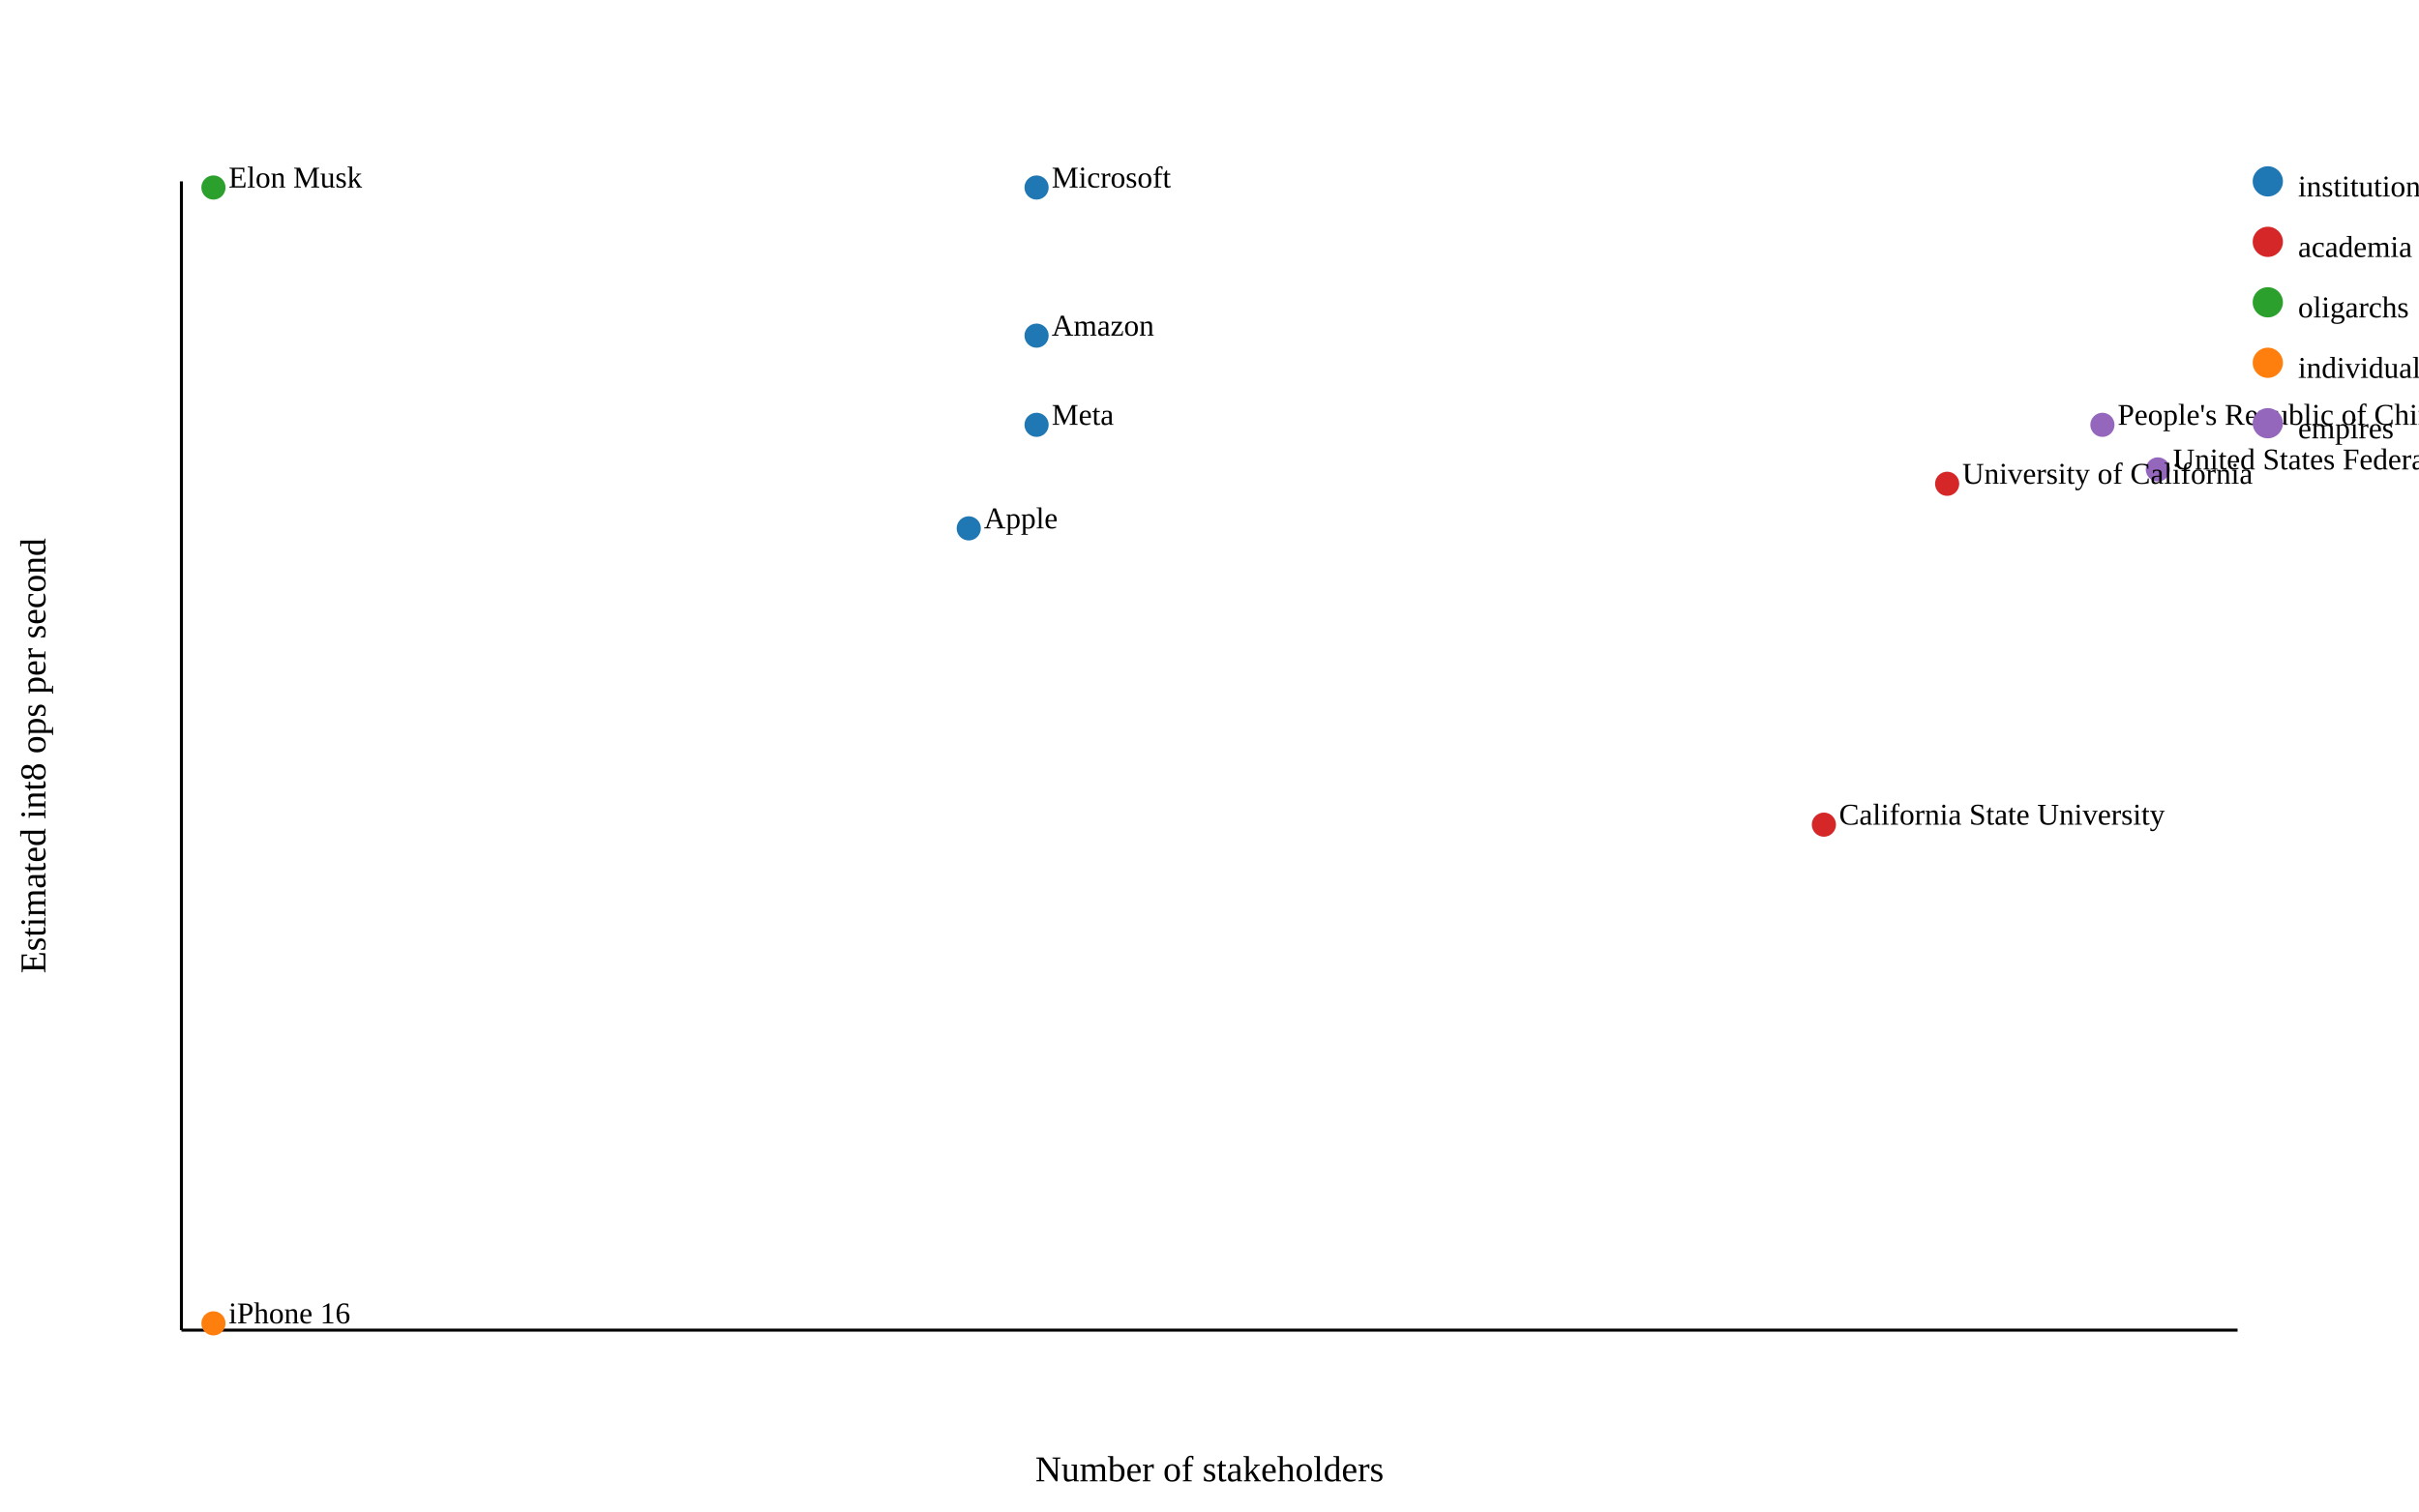
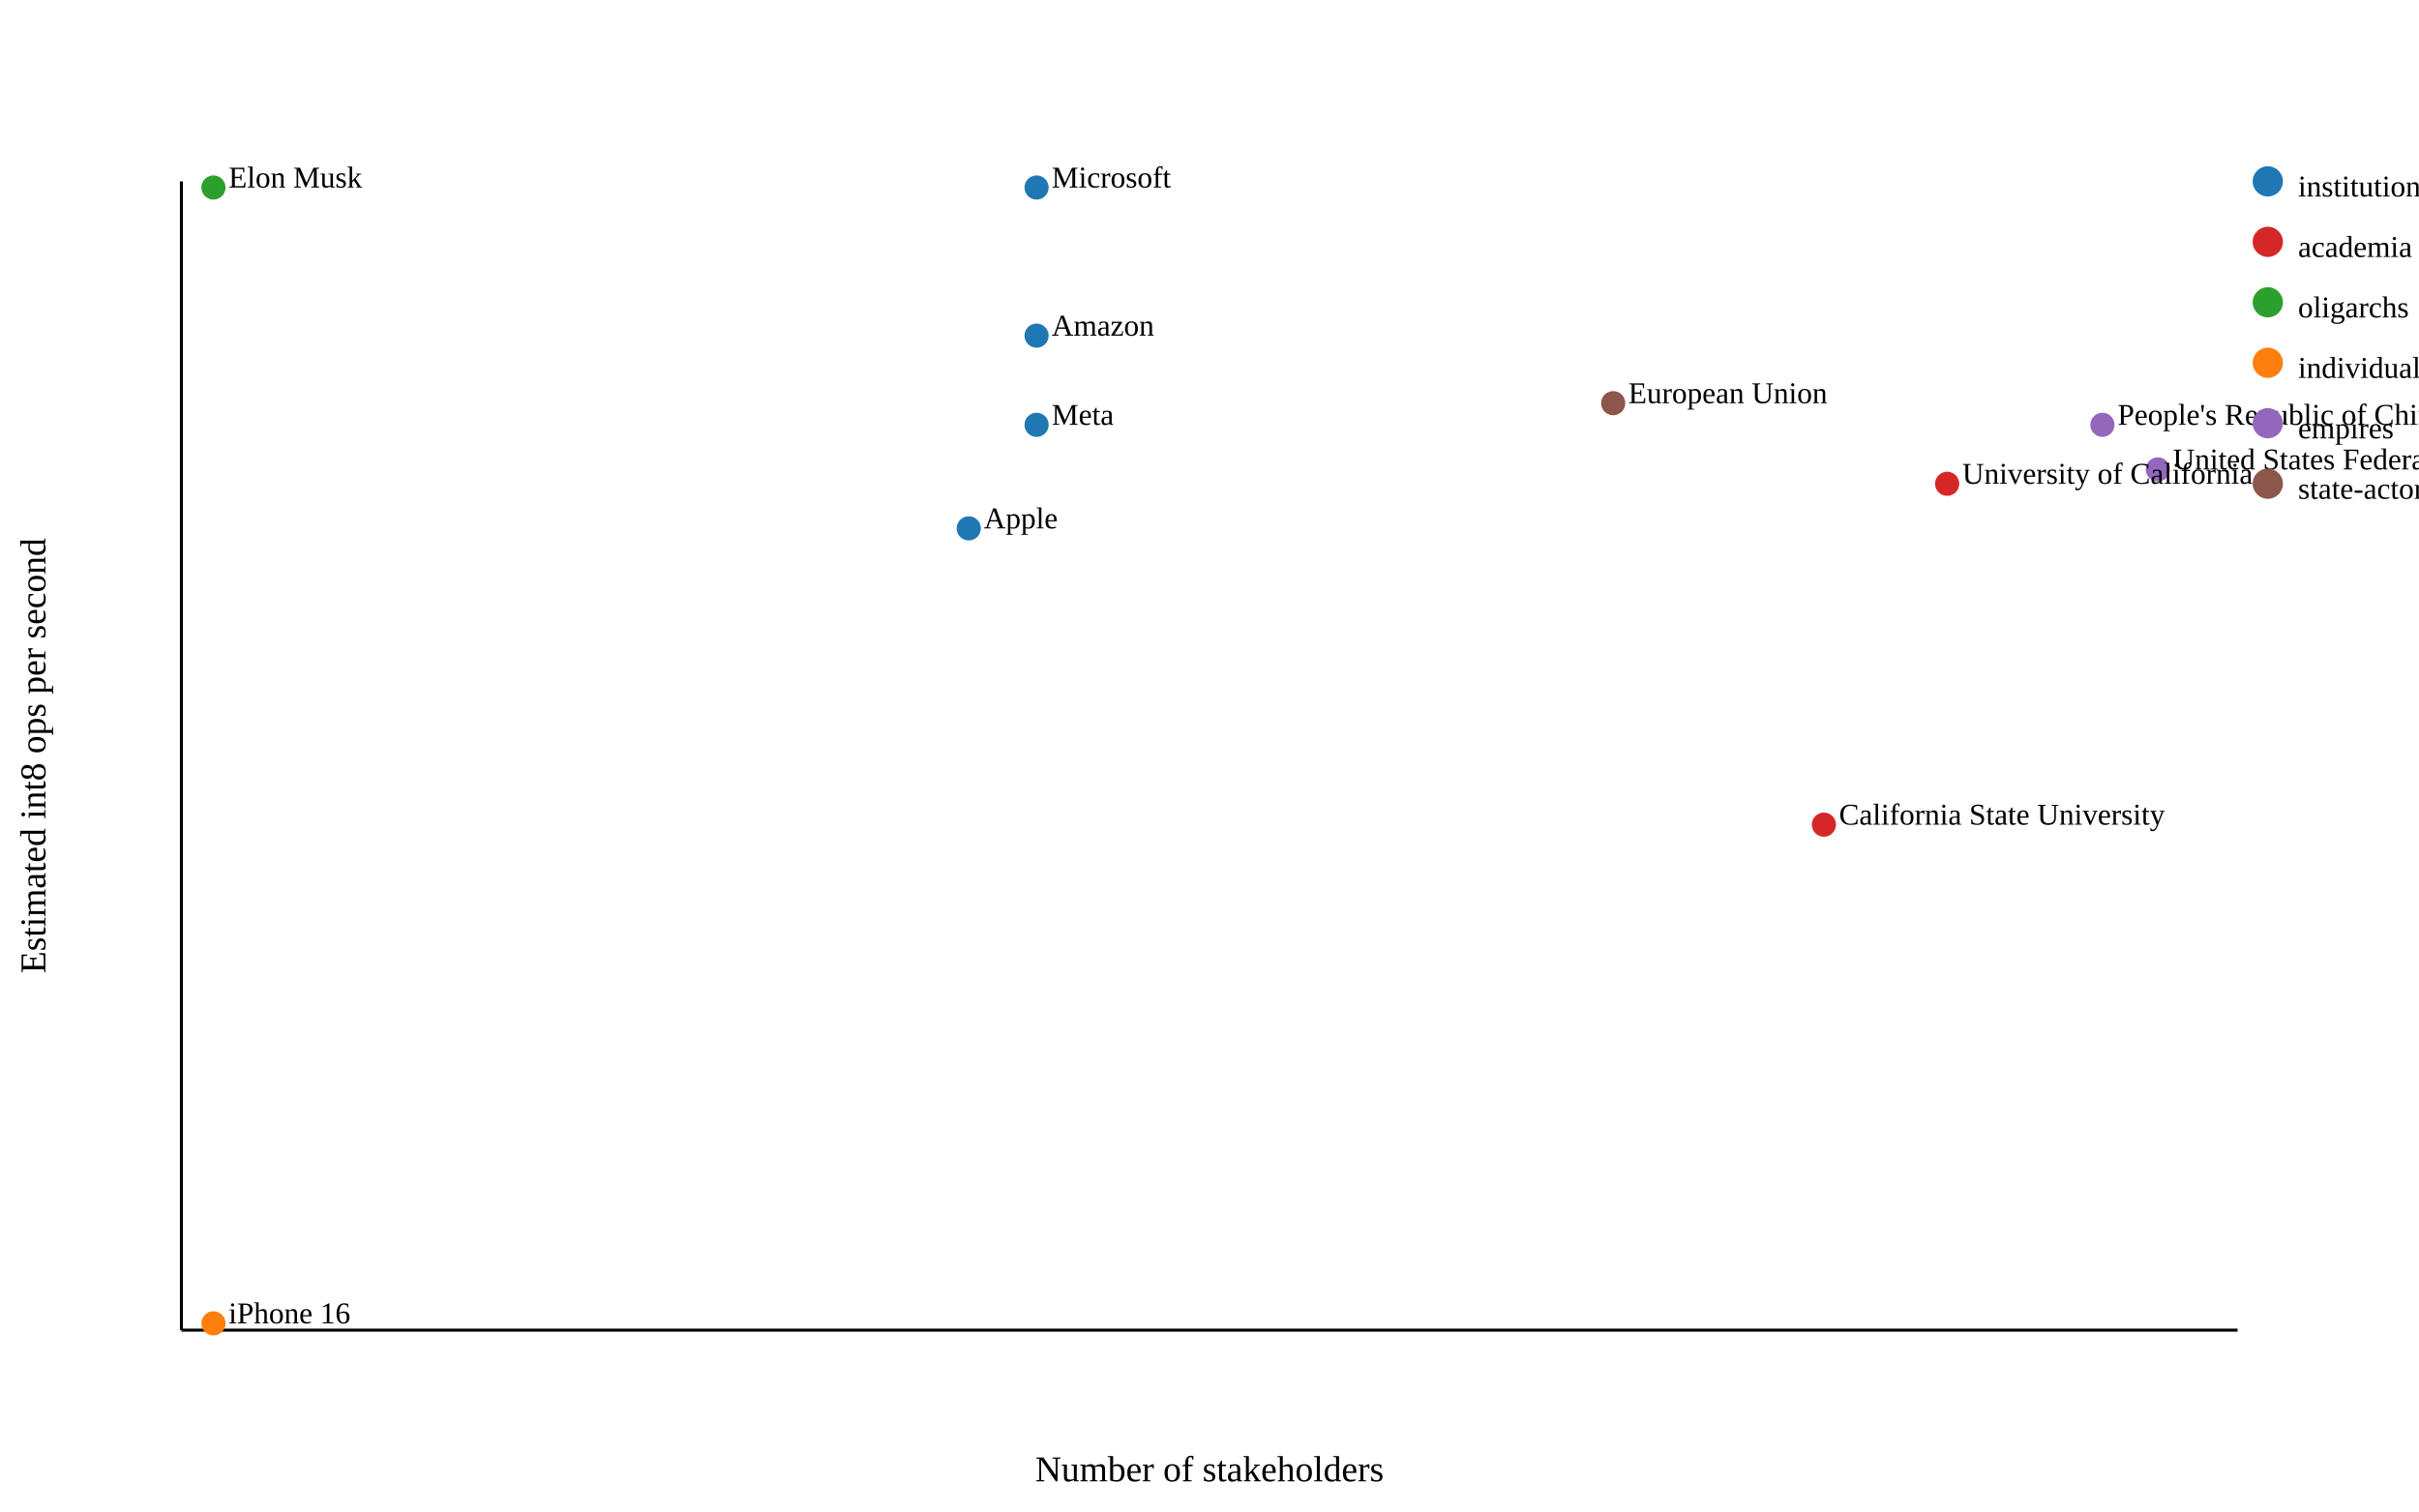
<svg xmlns="http://www.w3.org/2000/svg" width="800" height="500">
  <line x1="60" y1="440" x2="740" y2="440" stroke="black" />
  <line x1="60" y1="440" x2="60" y2="60" stroke="black" />
  <text x="400.0" y="490" text-anchor="middle" font-size="12">Number of stakeholders</text>
  <text x="15" y="250.0" transform="rotate(-90,15,250.0)" text-anchor="middle" font-size="12">Estimated int8 ops per second</text>
  <circle cx="342.81" cy="111.03" r="4" fill="#1f77b4" />
  <text x="347.81" y="111.031" font-size="10" alignment-baseline="middle">Amazon</text>
  <circle cx="320.38" cy="174.78" r="4" fill="#1f77b4" />
  <text x="325.38" y="174.784" font-size="10" alignment-baseline="middle">Apple</text>
  <circle cx="603.19" cy="272.79" r="4" fill="#d62728" />
  <text x="608.19" y="272.789" font-size="10" alignment-baseline="middle">California State University</text>
  <circle cx="70.59" cy="62.03" r="4" fill="#2ca02c" />
  <text x="75.59" y="62.028" font-size="10" alignment-baseline="middle">Elon Musk</text>
  <circle cx="70.59" cy="437.76" r="4" fill="#ff7f0e" />
  <text x="75.59" y="437.758" font-size="10" alignment-baseline="middle">iPhone 16</text>
  <circle cx="342.81" cy="140.53" r="4" fill="#1f77b4" />
  <text x="347.81" y="140.533" font-size="10" alignment-baseline="middle">Meta</text>
  <circle cx="342.81" cy="62.03" r="4" fill="#1f77b4" />
  <text x="347.81" y="62.028" font-size="10" alignment-baseline="middle">Microsoft</text>
  <circle cx="695.30" cy="140.53" r="4" fill="#9467bd" />
  <text x="700.30" y="140.533" font-size="10" alignment-baseline="middle">People's Republic of China</text>
  <circle cx="713.63" cy="155.28" r="4" fill="#9467bd" />
  <text x="718.63" y="155.284" font-size="10" alignment-baseline="middle">United States Federal Government</text>
  <circle cx="643.95" cy="160.03" r="4" fill="#d62728" />
  <text x="648.95" y="160.033" font-size="10" alignment-baseline="middle">University of California</text>
+   <circle cx="533.51" cy="133.37" r="4" fill="#8c564b" />
+   <text x="538.51" y="133.373" font-size="10" alignment-baseline="middle">European Union</text>
  <circle cx="750" cy="60" r="5" fill="#1f77b4" />
  <text x="760" y="65" font-size="10">institutions</text>
  <circle cx="750" cy="80" r="5" fill="#d62728" />
  <text x="760" y="85" font-size="10">academia</text>
  <circle cx="750" cy="100" r="5" fill="#2ca02c" />
  <text x="760" y="105" font-size="10">oligarchs</text>
  <circle cx="750" cy="120" r="5" fill="#ff7f0e" />
  <text x="760" y="125" font-size="10">individuals</text>
  <circle cx="750" cy="140" r="5" fill="#9467bd" />
  <text x="760" y="145" font-size="10">empires</text>
+   <circle cx="750" cy="160" r="5" fill="#8c564b" />
+   <text x="760" y="165" font-size="10">state-actors</text>
</svg>
